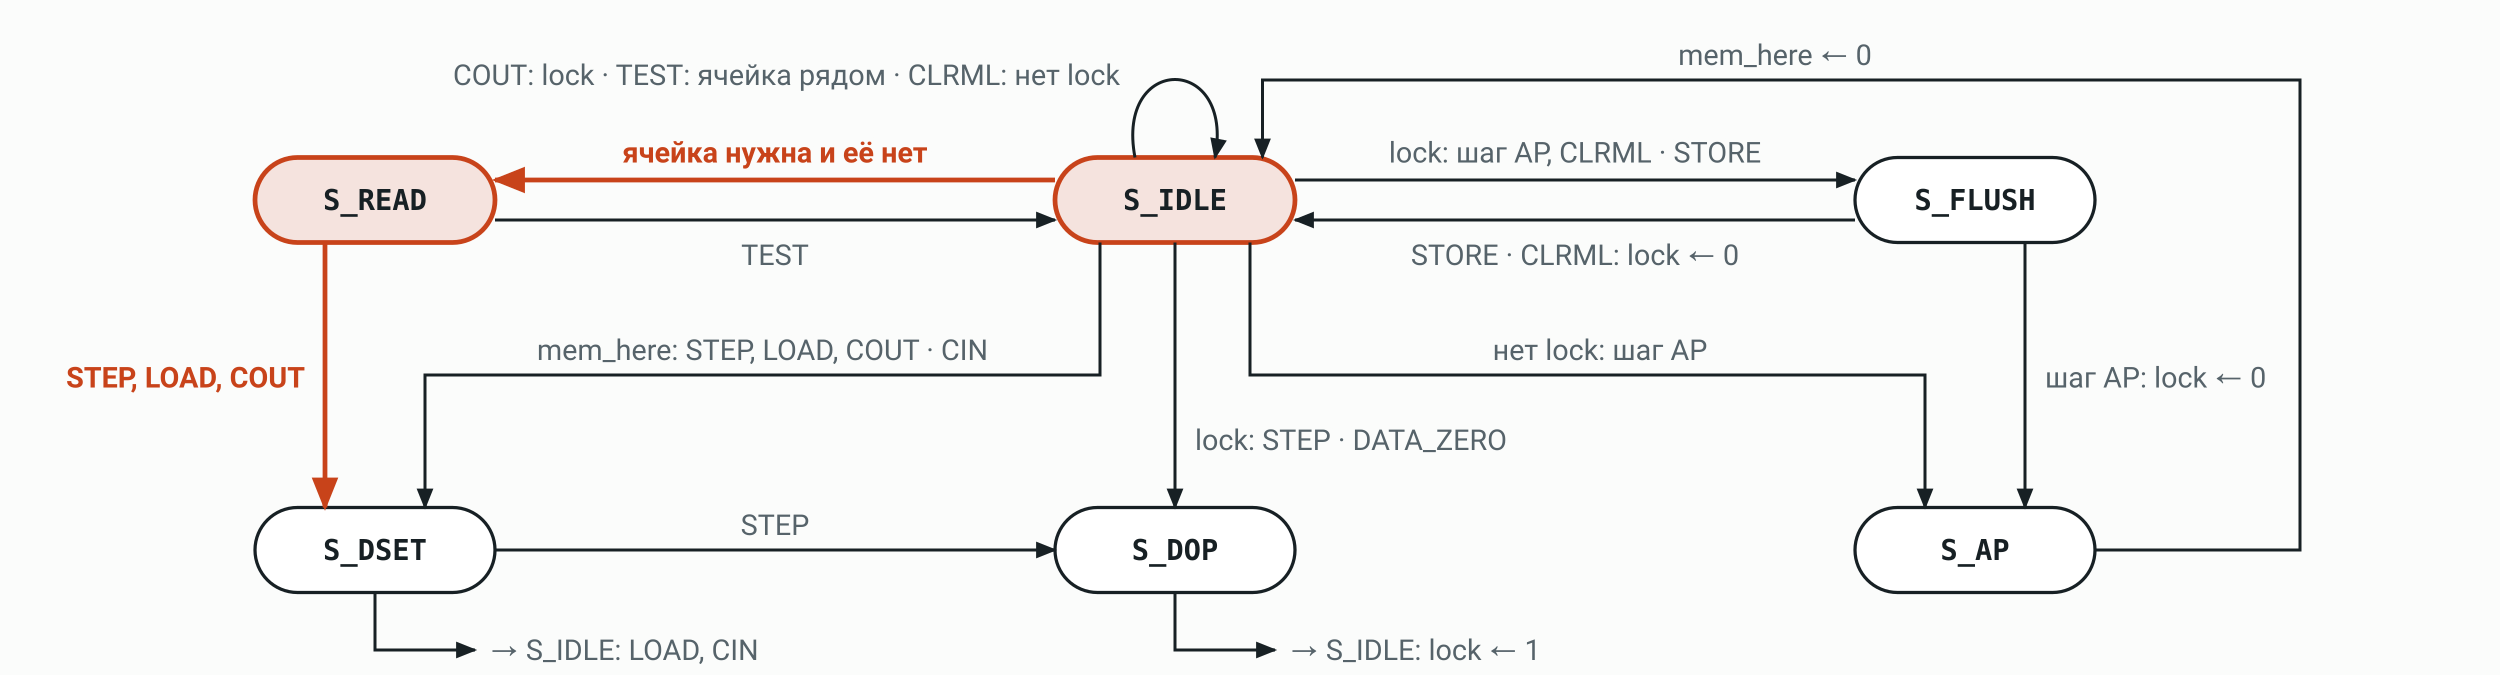
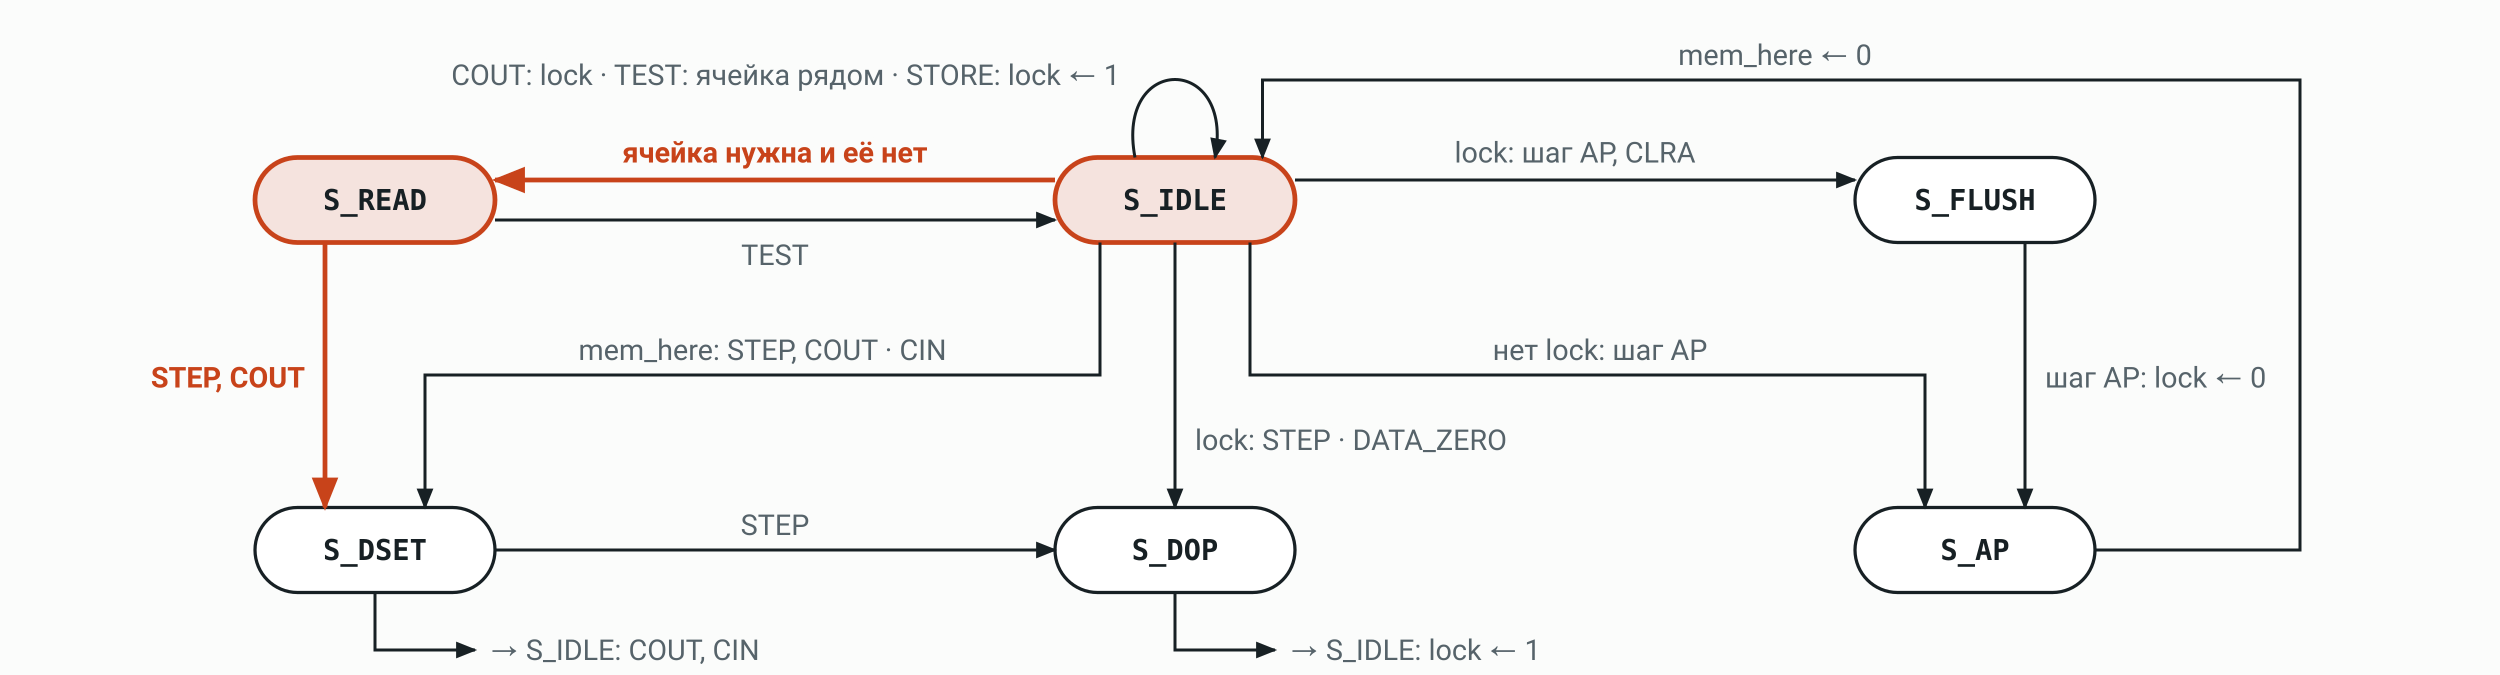
<svg xmlns="http://www.w3.org/2000/svg" viewBox="0 0 1000 270" width="1000" height="270" class="dg" role="img" aria-label="Автомат ApLine: память читается только тогда, когда значение ячейки нужно и его нет ни в счётчике, ни в выходном регистре памяти; выгрузка — перед сменой адреса, если счётчик владеет ячейкой (MemLock). Каждое состояние, кроме S_IDLE, выдаёт одну операцию, когда готовы все исполнители (go), и уходит в такте её приёма.">
  <style>
.dg { color: #172024; display: block; height: auto; color: #172024; }
.dg text { fill: currentColor; font-family: "PT Sans", "Segoe UI", Roboto, Helvetica, Arial, sans-serif; font-size: 11px; }
.dg .tt { font-family: "PT Sans Narrow", "Arial Narrow", "Roboto Condensed", Arial, sans-serif; font-weight: 700; font-size: 14px; letter-spacing: 0.02em; }
.dg .tm { font-family: "JetBrains Mono", "DejaVu Sans Mono", Consolas, "Liberation Mono", monospace; font-size: 10.5px; }
.dg .tl { fill: #56636a; font-size: 11.5px; }
.dg .tp { font-family: "JetBrains Mono", "DejaVu Sans Mono", Consolas, "Liberation Mono", monospace; font-size: 11px; }
.dg .tpi { font-family: "JetBrains Mono", "DejaVu Sans Mono", Consolas, "Liberation Mono", monospace; font-size: 10px; fill: #56636a; }
.dg .tn { fill: #56636a; font-size: 10.5px; }
.dg .tg { font-family: "JetBrains Mono", "DejaVu Sans Mono", Consolas, "Liberation Mono", monospace; font-size: 13px; font-weight: 700; }
.dg .ts { font-family: "JetBrains Mono", "DejaVu Sans Mono", Consolas, "Liberation Mono", monospace; font-size: 11.5px; font-weight: 600; }
.dg .tf { font-family: "PT Sans Narrow", "Arial Narrow", "Roboto Condensed", Arial, sans-serif; font-size: 13px; letter-spacing: 0.03em; fill: #56636a; }
.dg .tk { font-family: "PT Sans Narrow", "Arial Narrow", "Roboto Condensed", Arial, sans-serif; font-weight: 700; font-size: 14px; }
.dg .ti { font-family: "JetBrains Mono", "DejaVu Sans Mono", Consolas, "Liberation Mono", monospace; font-size: 8.5px; fill: #56636a; }
.dg .tnum { font-family: "JetBrains Mono", "DejaVu Sans Mono", Consolas, "Liberation Mono", monospace; font-size: 11px; font-weight: 700; fill: #c8431a; }
.dg .tacc { fill: #c8431a; font-weight: 700; font-size: 11.5px; }
.dg .blk { fill: #ffffff; stroke: currentColor; stroke-width: 1.2; }
.dg .blk-opt { fill: #ffffff; stroke: currentColor; stroke-width: 1.2; stroke-dasharray: 6 3; }
.dg .blk-acc { fill: rgba(200, 67, 26, 0.13); stroke: #c8431a; stroke-width: 1.6; }
.dg .frame { fill: none; stroke: #56636a; stroke-width: 1; stroke-dasharray: 2 4; }
.dg .w { fill: none; stroke: currentColor; stroke-width: 1.2; }
.dg .wd { fill: none; stroke: currentColor; stroke-width: 1.2; stroke-dasharray: 5 3; }
.dg .wacc { fill: none; stroke: #c8431a; stroke-width: 1.9; }
.dg .wbus { fill: none; stroke: currentColor; stroke-width: 3.2; }
.dg .wthin { fill: none; stroke: #56636a; stroke-width: 1; }
.dg .wv { fill: none; stroke: currentColor; stroke-width: 1.6; }
.dg .wvacc { fill: none; stroke: #c8431a; stroke-width: 2.1; }
.dg .grid { stroke: #c6cfcd; stroke-width: 1; }
.dg .ah { fill: currentColor; }
.dg .ahg { fill: #c8431a; }
.dg .ahw { fill: #a4126e; }
.dg .wwarn { fill: none; stroke: #a4126e; stroke-width: 1.8; stroke-dasharray: 6 3; }
.dg .twarn { fill: #a4126e; font-weight: 700; font-size: 11.5px; }
.dg .tl, .dg .tn, .dg .tacc, .dg .twarn { paint-order: stroke; stroke: #fbfcfb; stroke-width: 4px; stroke-linejoin: round; }
.dg .dot { fill: currentColor; }
.dg .dot-acc { fill: #c8431a; }
.dg .inv { fill: #ffffff; stroke: currentColor; stroke-width: 1.2; }
.dg .st { fill: #ffffff; stroke: currentColor; stroke-width: 1.3; }
.dg .st-acc { fill: rgba(200, 67, 26, 0.13); stroke: #c8431a; stroke-width: 1.9; }
.dg .st-dim { fill: #e3e9e8; stroke: #56636a; stroke-width: 1.1; stroke-dasharray: 4 3; }
.dg .anode { fill: #e3e9e8; stroke: #56636a; stroke-width: 1; }
.dg .kmain { fill: #ffffff; stroke: currentColor; stroke-width: 1.4; }
.dg .kga { fill: #ffffff; stroke: currentColor; stroke-width: 1.2; }
.dg .kgb { fill: #56636a; }
.dg .lit { fill: #c8431a; stroke: #c8431a; }
.dg .halo { fill: rgba(200, 67, 26, 0.13); }
.dg .tgt { fill: none; stroke: #c8431a; stroke-width: 1.3; stroke-dasharray: 3 3; }
.dg .seg { fill: #ffffff; stroke: currentColor; stroke-width: 1.1; }
.dg .seg-acc { fill: rgba(200, 67, 26, 0.13); stroke: #c8431a; stroke-width: 1.4; }
.dg .seg-off { fill: #e3e9e8; stroke: #56636a; stroke-width: 1; }
</style>
  <rect x="0" y="0" width="1000" height="270" fill="#fbfcfb" />
  <defs>
    <marker id="aplfsm-a" viewBox="0 0 10 10" refX="9" refY="5" markerWidth="7" markerHeight="7" orient="auto-start-reverse">
      <path d="M0,1 L10,5 L0,9 z" fill="#172024" stroke="none" stroke-width="0" class="ah" />
    </marker>
    <marker id="aplfsm-ag" viewBox="0 0 10 10" refX="9" refY="5" markerWidth="7" markerHeight="7" orient="auto-start-reverse">
      <path d="M0,1 L10,5 L0,9 z" fill="#c8431a" stroke="none" stroke-width="0" class="ahg" />
    </marker>
    <marker id="aplfsm-aw" viewBox="0 0 10 10" refX="9" refY="5" markerWidth="7" markerHeight="7" orient="auto-start-reverse">
      <path d="M0,1 L10,5 L0,9 z" fill="#a4126e" stroke="none" stroke-width="0" class="ahw" />
    </marker>
  </defs>
  <g transform="translate(0,20)">
    <rect x="102" y="43" width="96" height="34" rx="17" fill="#f5ddd3" stroke="#c8431a" stroke-width="1.9" class="st-acc" />
    <text x="150" y="64" fill="#172024" font-size="11" font-family="sans-serif" class="ts" text-anchor="middle">S_READ</text>
    <rect x="422" y="43" width="96" height="34" rx="17" fill="#f5ddd3" stroke="#c8431a" stroke-width="1.9" class="st-acc" />
    <text x="470" y="64" fill="#172024" font-size="11" font-family="sans-serif" class="ts" text-anchor="middle">S_IDLE</text>
    <rect x="742" y="43" width="96" height="34" rx="17" fill="#ffffff" stroke="#172024" stroke-width="1.3" class="st" />
    <text x="790" y="64" fill="#172024" font-size="11" font-family="sans-serif" class="ts" text-anchor="middle">S_FLUSH</text>
    <rect x="102" y="183" width="96" height="34" rx="17" fill="#ffffff" stroke="#172024" stroke-width="1.3" class="st" />
    <text x="150" y="204" fill="#172024" font-size="11" font-family="sans-serif" class="ts" text-anchor="middle">S_DSET</text>
    <rect x="422" y="183" width="96" height="34" rx="17" fill="#ffffff" stroke="#172024" stroke-width="1.3" class="st" />
    <text x="470" y="204" fill="#172024" font-size="11" font-family="sans-serif" class="ts" text-anchor="middle">S_DOP</text>
    <rect x="742" y="183" width="96" height="34" rx="17" fill="#ffffff" stroke="#172024" stroke-width="1.3" class="st" />
    <text x="790" y="204" fill="#172024" font-size="11" font-family="sans-serif" class="ts" text-anchor="middle">S_AP</text>
    <path d="M454,43 C446,1.4 494,1.4 486,43" fill="none" stroke="#172024" stroke-width="1.2" class="w" marker-end="url(#aplfsm-a)" />
-     <text x="448" y="14" fill="#56636a" font-size="11" font-family="sans-serif" class="tl" text-anchor="end">COUT: lock · TEST: ячейка рядом · CLRML: нет lock</text>
+     <text x="448" y="14" fill="#56636a" font-size="11" font-family="sans-serif" class="tl" text-anchor="end">COUT: lock · TEST: ячейка рядом · STORE: lock ← 1</text>
    <polyline points="422,52 198,52" fill="none" stroke="#c8431a" stroke-width="1.9" class="wacc" marker-end="url(#aplfsm-ag)" />
    <text x="310" y="45" fill="#c8431a" font-size="11" font-family="sans-serif" class="tacc" text-anchor="middle">ячейка нужна и её нет</text>
    <polyline points="198,68 422,68" fill="none" stroke="#172024" stroke-width="1.2" class="w" marker-end="url(#aplfsm-a)" />
    <text x="310" y="86" fill="#56636a" font-size="11" font-family="sans-serif" class="tl" text-anchor="middle">TEST</text>
    <polyline points="130,77 130,183" fill="none" stroke="#c8431a" stroke-width="1.9" class="wacc" marker-end="url(#aplfsm-ag)" />
-     <text x="122" y="135" fill="#c8431a" font-size="11" font-family="sans-serif" class="tacc" text-anchor="end">STEP, LOAD, COUT</text>
+     <text x="122" y="135" fill="#c8431a" font-size="11" font-family="sans-serif" class="tacc" text-anchor="end">STEP, COUT</text>
    <polyline points="440,77 440,130 170,130 170,183" fill="none" stroke="#172024" stroke-width="1.2" class="w" marker-end="url(#aplfsm-a)" />
-     <text x="305" y="124" fill="#56636a" font-size="11" font-family="sans-serif" class="tl" text-anchor="middle">mem_here: STEP, LOAD, COUT · CIN</text>
+     <text x="305" y="124" fill="#56636a" font-size="11" font-family="sans-serif" class="tl" text-anchor="middle">mem_here: STEP, COUT · CIN</text>
    <polyline points="470,77 470,183" fill="none" stroke="#172024" stroke-width="1.2" class="w" marker-end="url(#aplfsm-a)" />
    <text x="478" y="160" fill="#56636a" font-size="11" font-family="sans-serif" class="tl" text-anchor="start">lock: STEP · DATA_ZERO</text>
    <polyline points="518,52 742,52" fill="none" stroke="#172024" stroke-width="1.2" class="w" marker-end="url(#aplfsm-a)" />
-     <text x="630" y="45" fill="#56636a" font-size="11" font-family="sans-serif" class="tl" text-anchor="middle">lock: шаг AP, CLRML · STORE</text>
-     <polyline points="742,68 518,68" fill="none" stroke="#172024" stroke-width="1.2" class="w" marker-end="url(#aplfsm-a)" />
-     <text x="630" y="86" fill="#56636a" font-size="11" font-family="sans-serif" class="tl" text-anchor="middle">STORE · CLRML: lock ← 0</text>
+     <text x="630" y="45" fill="#56636a" font-size="11" font-family="sans-serif" class="tl" text-anchor="middle">lock: шаг AP, CLRA</text>
    <polyline points="500,77 500,130 770,130 770,183" fill="none" stroke="#172024" stroke-width="1.2" class="w" marker-end="url(#aplfsm-a)" />
    <text x="640" y="124" fill="#56636a" font-size="11" font-family="sans-serif" class="tl" text-anchor="middle">нет lock: шаг AP</text>
    <polyline points="810,77 810,183" fill="none" stroke="#172024" stroke-width="1.2" class="w" marker-end="url(#aplfsm-a)" />
    <text x="818" y="135" fill="#56636a" font-size="11" font-family="sans-serif" class="tl" text-anchor="start">шаг AP: lock ← 0</text>
    <polyline points="838,200 920,200 920,12 505,12 505,43" fill="none" stroke="#172024" stroke-width="1.2" class="w" marker-end="url(#aplfsm-a)" />
    <text x="710" y="6" fill="#56636a" font-size="11" font-family="sans-serif" class="tl" text-anchor="middle">mem_here ← 0</text>
    <polyline points="198,200 422,200" fill="none" stroke="#172024" stroke-width="1.2" class="w" marker-end="url(#aplfsm-a)" />
    <text x="310" y="194" fill="#56636a" font-size="11" font-family="sans-serif" class="tl" text-anchor="middle">STEP</text>
    <polyline points="150,217 150,240 190,240" fill="none" stroke="#172024" stroke-width="1.2" class="w" marker-end="url(#aplfsm-a)" />
-     <text x="196" y="244" fill="#56636a" font-size="11" font-family="sans-serif" class="tl" text-anchor="start">→ S_IDLE: LOAD, CIN</text>
+     <text x="196" y="244" fill="#56636a" font-size="11" font-family="sans-serif" class="tl" text-anchor="start">→ S_IDLE: COUT, CIN</text>
    <polyline points="470,217 470,240 510,240" fill="none" stroke="#172024" stroke-width="1.2" class="w" marker-end="url(#aplfsm-a)" />
    <text x="516" y="244" fill="#56636a" font-size="11" font-family="sans-serif" class="tl" text-anchor="start">→ S_IDLE: lock ← 1</text>
  </g>
</svg>
